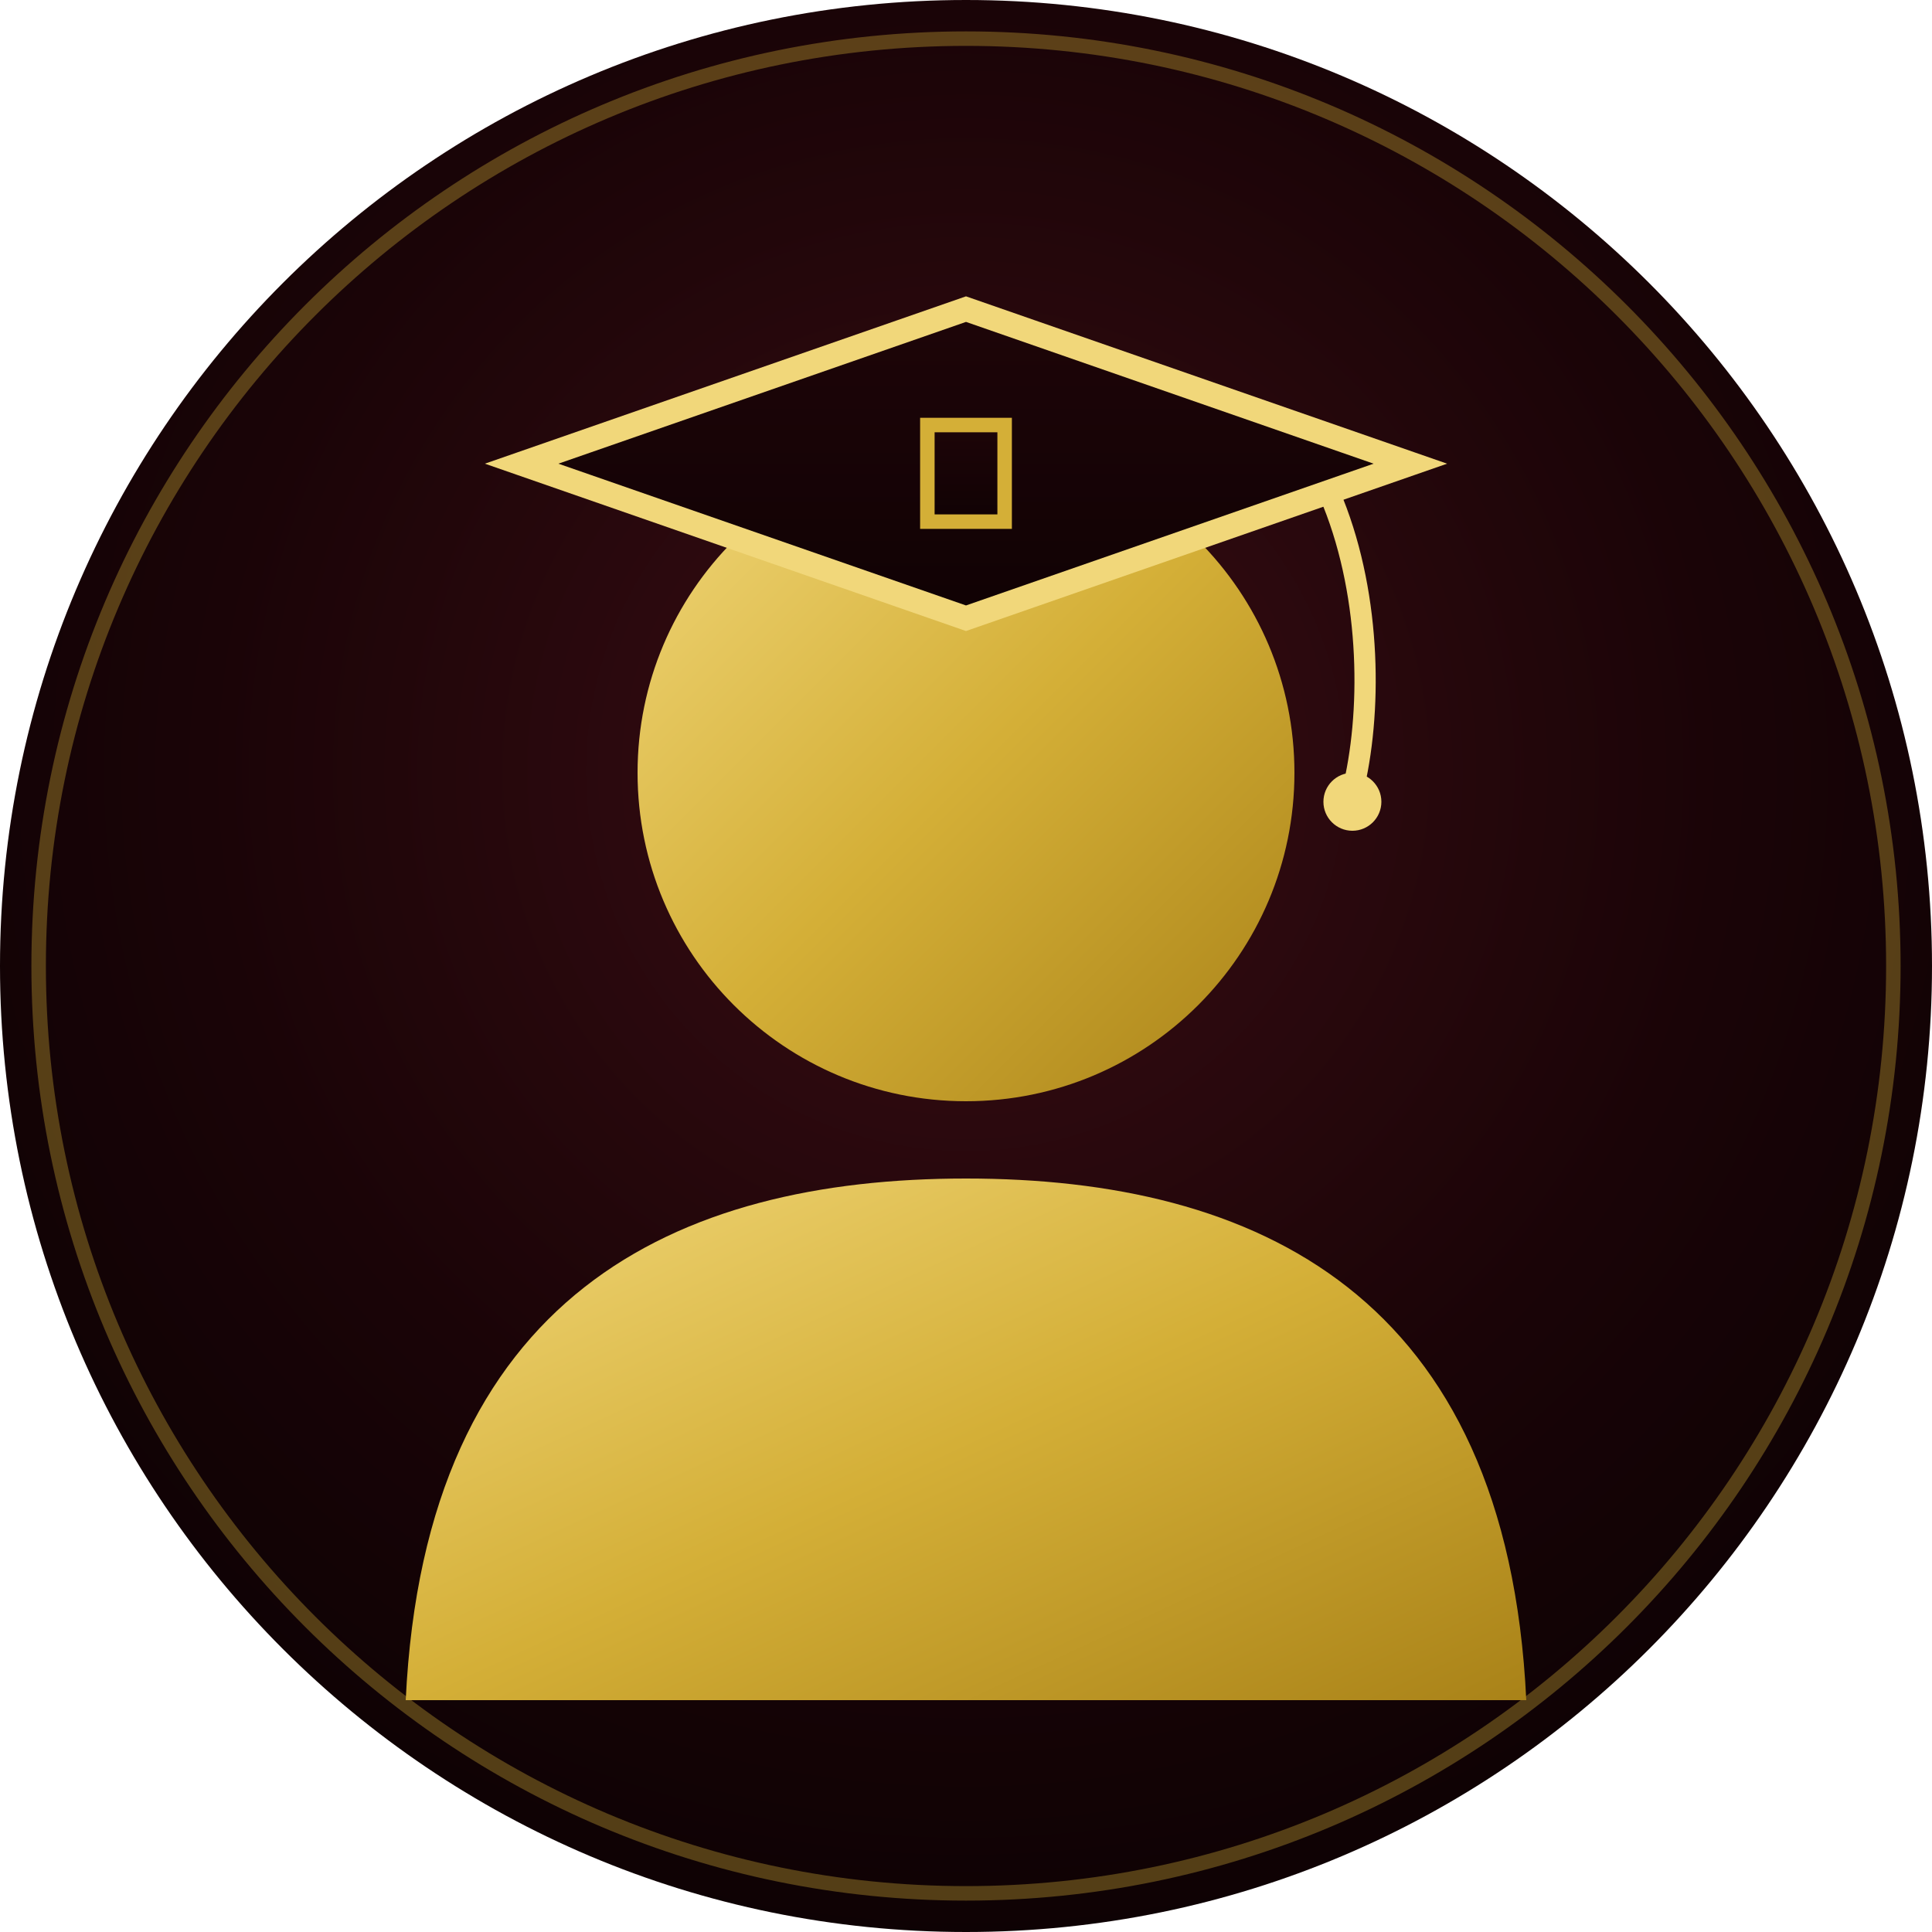
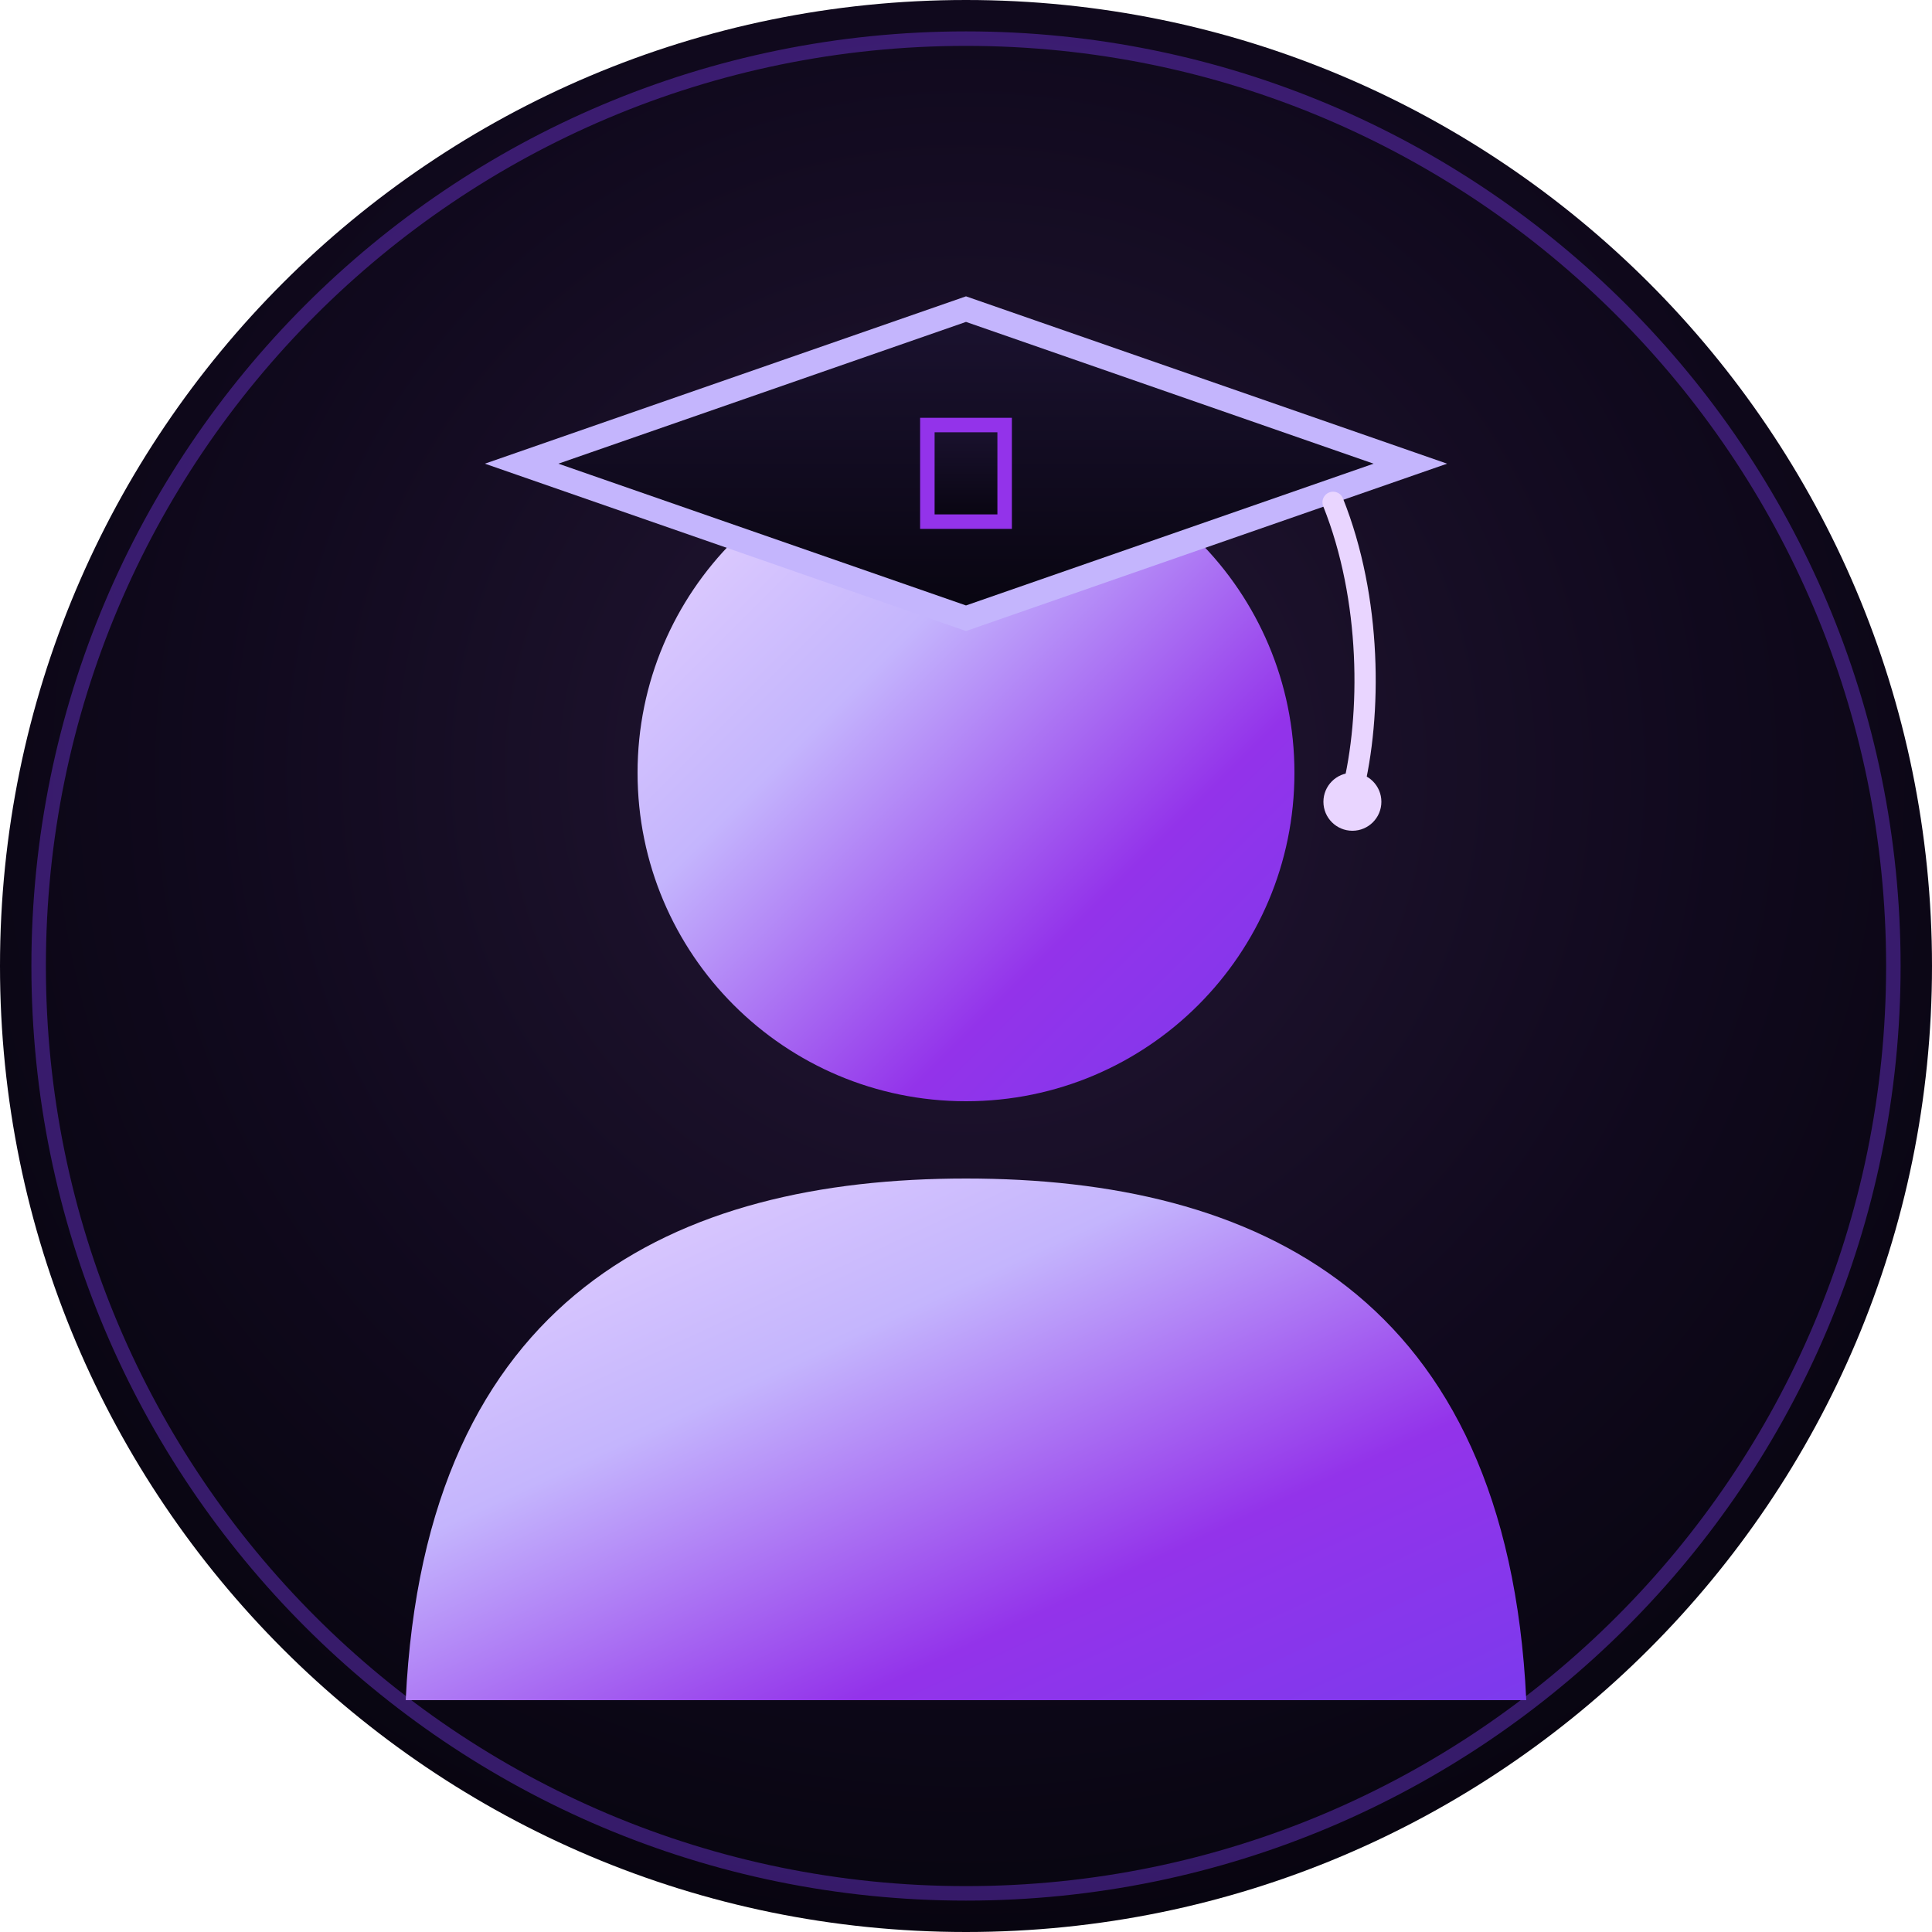
<svg xmlns="http://www.w3.org/2000/svg" viewBox="0 0 200 200" width="100%" height="100%">
  <defs>
    <radialGradient id="avatarBackdrop" cx="50%" cy="40%" r="60%">
-       <stop offset="0%" stop-color="#3A0D14" />
-       <stop offset="65%" stop-color="#1A0407" />
-       <stop offset="100%" stop-color="#0E0204" />
+       <stop offset="0%" stop-color="#241735" />
+       <stop offset="65%" stop-color="#10091D" />
+       <stop offset="100%" stop-color="#080510" />
    </radialGradient>
-     <linearGradient id="metallicGold" x1="0%" y1="0%" x2="100%" y2="100%">
-       <stop offset="0%" stop-color="#F1D77A" />
-       <stop offset="50%" stop-color="#D4AF37" />
-       <stop offset="100%" stop-color="#A98218" />
+     <linearGradient id="metallicViolet" x1="0%" y1="0%" x2="100%" y2="100%">
+       <stop offset="0%" stop-color="#E9D5FF" />
+       <stop offset="35%" stop-color="#C4B5FD" />
+       <stop offset="70%" stop-color="#9333EA" />
+       <stop offset="100%" stop-color="#7C3AED" />
    </linearGradient>
    <linearGradient id="softCap" x1="0%" y1="0%" x2="0%" y2="100%">
-       <stop offset="0%" stop-color="#1E0508" />
-       <stop offset="100%" stop-color="#100204" />
+       <stop offset="0%" stop-color="#1B1230" />
+       <stop offset="100%" stop-color="#080510" />
    </linearGradient>
  </defs>
  <circle cx="100" cy="100" r="100" fill="url(#avatarBackdrop)" />
-   <circle cx="100" cy="100" r="96" fill="none" stroke="#D4AF37" stroke-width="1.5" stroke-opacity="0.35" />
-   <circle cx="100" cy="80" r="34" fill="url(#metallicGold)" />
-   <path d="M 42 176 C 44 134 70 122 100 122 C 130 122 156 134 158 176 Z" fill="url(#metallicGold)" />
-   <polygon points="100,32 146,48 100,64 54,48" fill="url(#softCap)" stroke="#F1D77A" stroke-width="2.5" />
-   <rect x="96" y="44" width="8" height="10" fill="url(#softCap)" stroke="#D4AF37" stroke-width="1.5" />
-   <path d="M 138 52 C 142 62 142 74 140 82" stroke="#F1D77A" stroke-width="2.2" stroke-linecap="round" fill="none" />
-   <circle cx="140" cy="83" r="3" fill="#F1D77A" />
+   <circle cx="100" cy="100" r="96" fill="none" stroke="#7C3AED" stroke-width="1.5" stroke-opacity="0.4" />
+   <circle cx="100" cy="80" r="34" fill="url(#metallicViolet)" />
+   <path d="M 42 176 C 44 134 70 122 100 122 C 130 122 156 134 158 176 Z" fill="url(#metallicViolet)" />
+   <polygon points="100,32 146,48 100,64 54,48" fill="url(#softCap)" stroke="#C4B5FD" stroke-width="2.5" />
+   <rect x="96" y="44" width="8" height="10" fill="url(#softCap)" stroke="#9333EA" stroke-width="1.5" />
+   <path d="M 138 52 C 142 62 142 74 140 82" stroke="#E9D5FF" stroke-width="2.2" stroke-linecap="round" fill="none" />
+   <circle cx="140" cy="83" r="3" fill="#E9D5FF" />
</svg>
